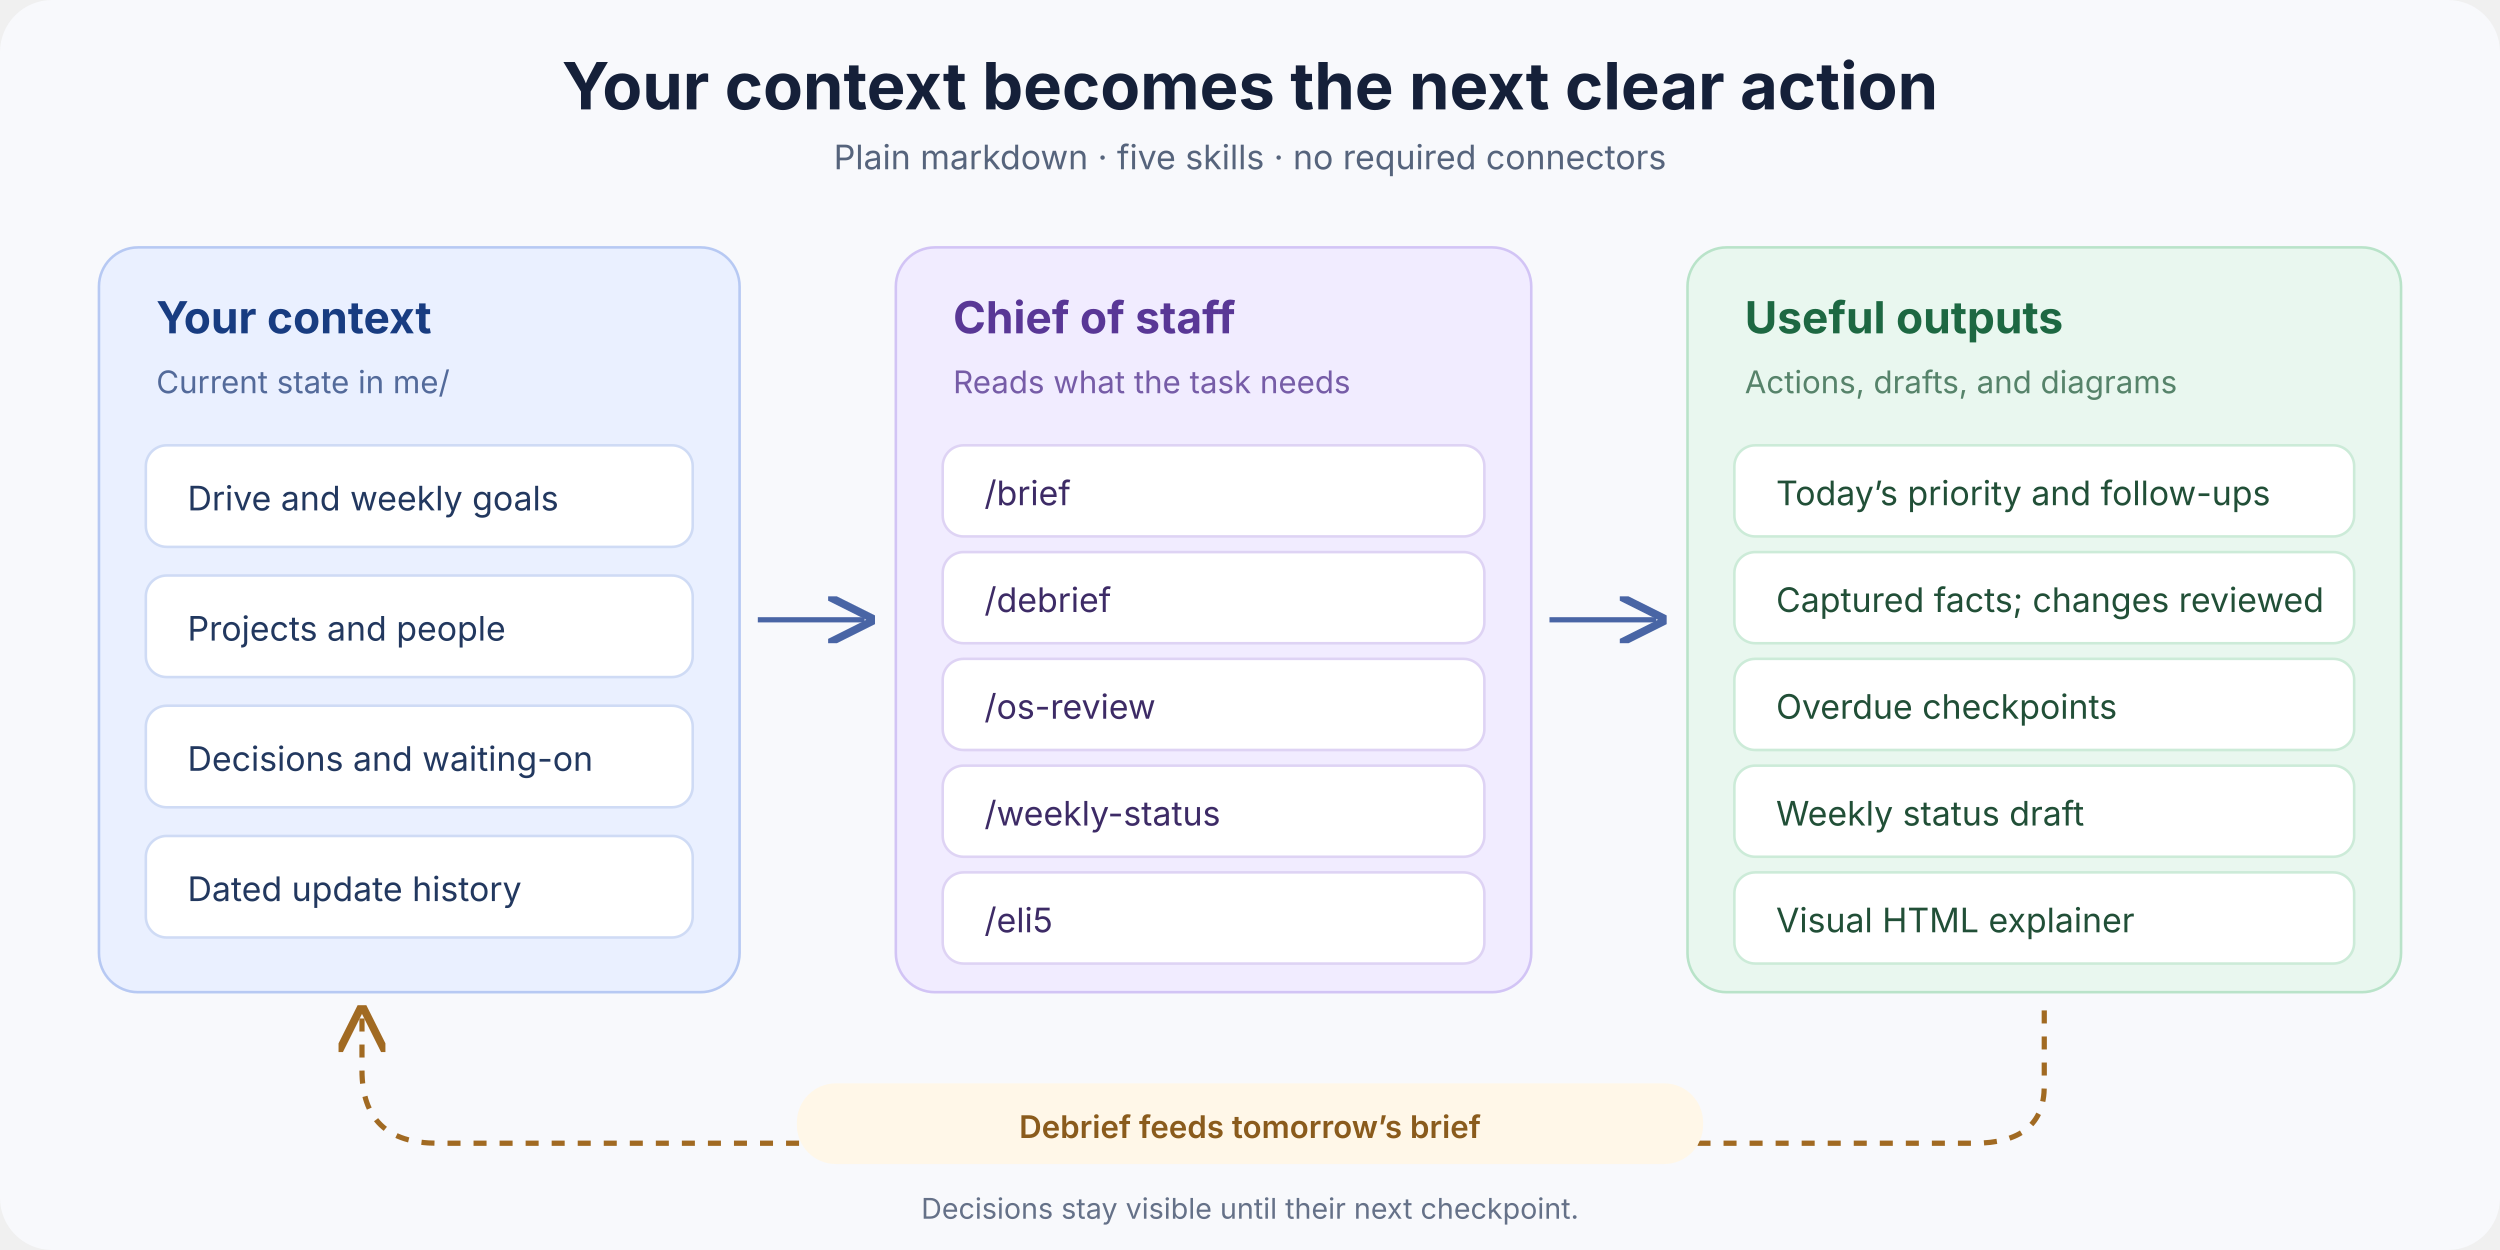
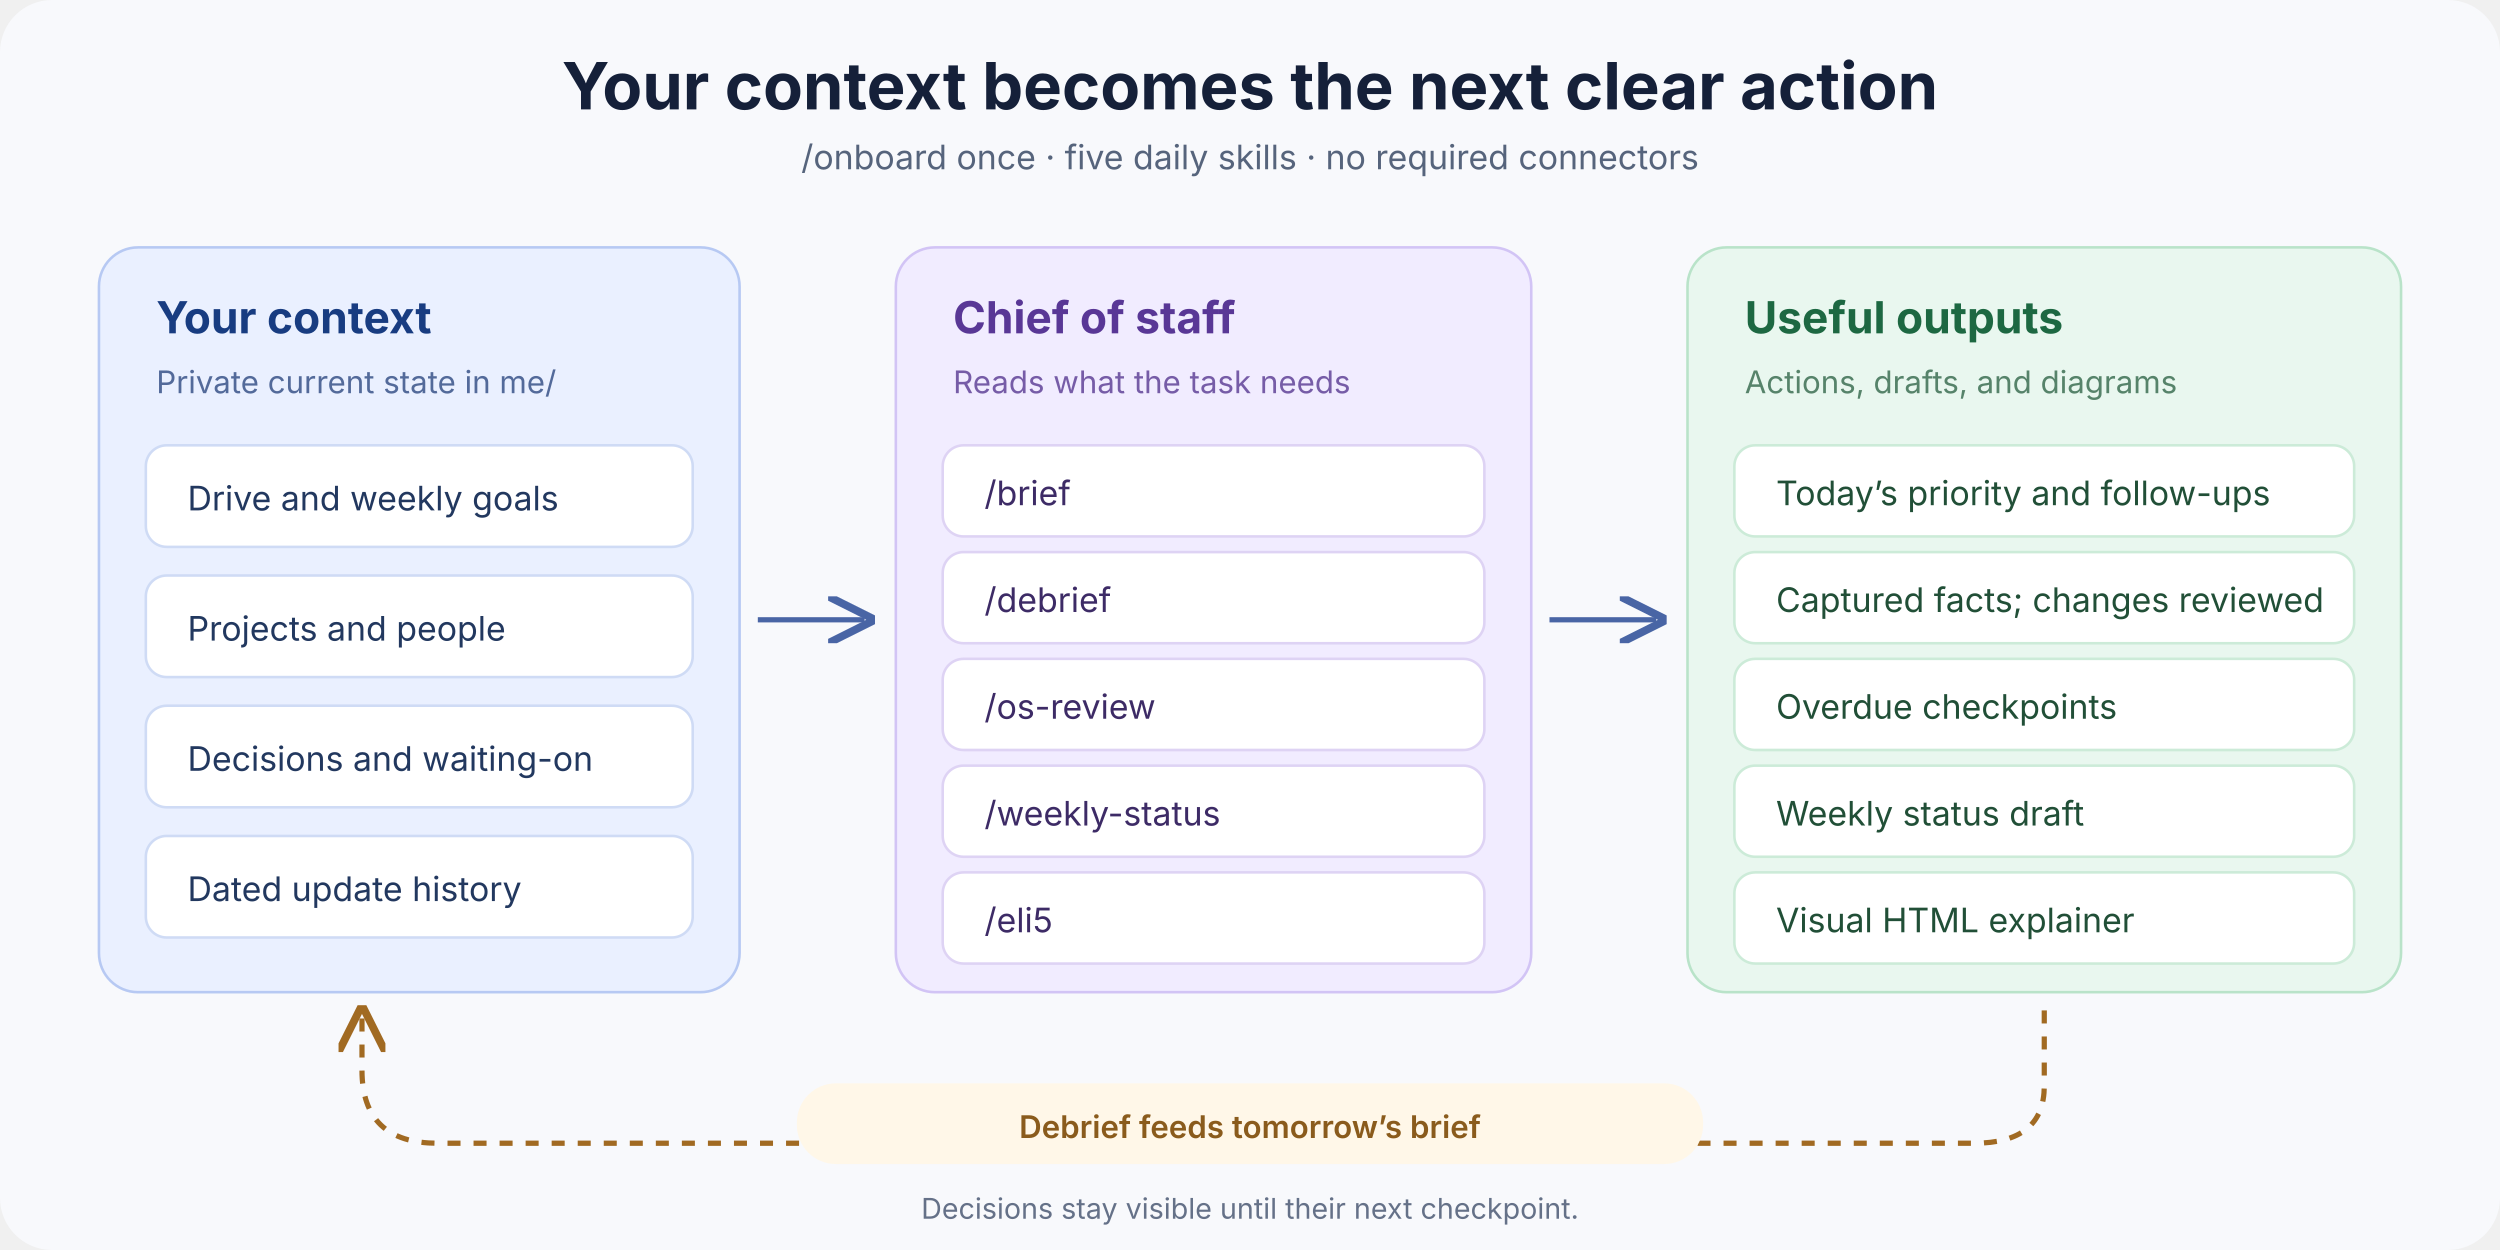
<svg xmlns="http://www.w3.org/2000/svg" viewBox="0 0 960 480" role="img" aria-labelledby="title description" font-family="system-ui, -apple-system, Segoe UI, sans-serif">
  <defs>
    <marker id="arrow" markerWidth="9" markerHeight="9" refX="7" refY="4.5" orient="auto">
      <path d="M0 0 L9 4.5 L0 9" fill="none" stroke="#4965a5" stroke-width="1.5" />
    </marker>
    <marker id="loop-arrow" markerWidth="9" markerHeight="9" refX="7" refY="4.5" orient="auto">
      <path d="M0 0 L9 4.5 L0 9" fill="none" stroke="#a16a22" stroke-width="1.5" />
    </marker>
  </defs>
  <rect width="960" height="480" rx="20" fill="#f8f9fc" />
  <text x="480" y="42" text-anchor="middle" font-size="25" font-weight="700" fill="#152039">Your context becomes the next clear action</text>
-   <text x="480" y="65" text-anchor="middle" font-size="13" fill="#56647c">Plain markdown · five skills · no required connectors</text>
+   <text x="480" y="65" text-anchor="middle" font-size="13" fill="#56647c">/onboard once · five daily skills · no required connectors</text>
  <rect x="38" y="95" width="246" height="286" rx="15" fill="#eaf0ff" stroke="#b7c9f3" />
  <text x="60" y="128" font-size="17" font-weight="700" fill="#183c81">Your context</text>
-   <text x="60" y="151" font-size="12" fill="#536a9a">Current state in me/</text>
+   <text x="60" y="151" font-size="12" fill="#536a9a">Private current state in me/</text>
  <g fill="#fff" stroke="#cfdbf5">
    <rect x="56" y="171" width="210" height="39" rx="8" />
    <rect x="56" y="221" width="210" height="39" rx="8" />
    <rect x="56" y="271" width="210" height="39" rx="8" />
    <rect x="56" y="321" width="210" height="39" rx="8" />
  </g>
  <g font-size="13" fill="#22385f">
    <text x="72" y="196">Drive and weekly goals</text>
    <text x="72" y="246">Projects and people</text>
    <text x="72" y="296">Decisions and waiting-on</text>
    <text x="72" y="346">Dated update history</text>
  </g>
  <path d="M291 238 H332" stroke="#4965a5" stroke-width="2" marker-end="url(#arrow)" />
  <rect x="344" y="95" width="244" height="286" rx="15" fill="#f1ecff" stroke="#d2c4f5" />
  <text x="366" y="128" font-size="17" font-weight="700" fill="#593796">Chief of staff</text>
  <text x="366" y="151" font-size="12" fill="#765ca7">Reads what the task needs</text>
  <g fill="#fff" stroke="#ded3f4">
    <rect x="362" y="171" width="208" height="35" rx="8" />
    <rect x="362" y="212" width="208" height="35" rx="8" />
    <rect x="362" y="253" width="208" height="35" rx="8" />
    <rect x="362" y="294" width="208" height="35" rx="8" />
    <rect x="362" y="335" width="208" height="35" rx="8" />
  </g>
  <g font-size="13" fill="#3d2b66">
    <text x="378" y="194">/brief</text>
    <text x="378" y="235">/debrief</text>
    <text x="378" y="276">/os-review</text>
    <text x="378" y="317">/weekly-status</text>
    <text x="378" y="358">/eli5</text>
  </g>
  <path d="M595 238 H636" stroke="#4965a5" stroke-width="2" marker-end="url(#arrow)" />
  <rect x="648" y="95" width="274" height="286" rx="15" fill="#e9f7ef" stroke="#b9e3c9" />
  <text x="670" y="128" font-size="17" font-weight="700" fill="#1d6842">Useful outputs</text>
  <text x="670" y="151" font-size="12" fill="#56836a">Actions, drafts, and diagrams</text>
  <g fill="#fff" stroke="#ccebd8">
    <rect x="666" y="171" width="238" height="35" rx="8" />
    <rect x="666" y="212" width="238" height="35" rx="8" />
    <rect x="666" y="253" width="238" height="35" rx="8" />
    <rect x="666" y="294" width="238" height="35" rx="8" />
    <rect x="666" y="335" width="238" height="35" rx="8" />
  </g>
  <g font-size="13" fill="#214f37">
    <text x="682" y="194">Today’s priority and follow-ups</text>
    <text x="682" y="235">Captured facts; changes reviewed</text>
    <text x="682" y="276">Overdue checkpoints</text>
    <text x="682" y="317">Weekly status draft</text>
    <text x="682" y="358">Visual HTML explainer</text>
  </g>
  <path d="M785 388 V417 Q785 439 758 439 H168 Q139 439 139 411 V390" fill="none" stroke="#a16a22" stroke-width="2" stroke-dasharray="5 5" marker-end="url(#loop-arrow)" />
  <rect x="306" y="416" width="348" height="31" rx="15" fill="#fff7e8" />
  <text x="480" y="437" text-anchor="middle" font-size="12" font-weight="600" fill="#8a5b1c">Debrief feeds tomorrow’s brief</text>
  <text x="480" y="468" text-anchor="middle" font-size="11" fill="#657188">Decisions stay visible until their next checkpoint.</text>
</svg>
